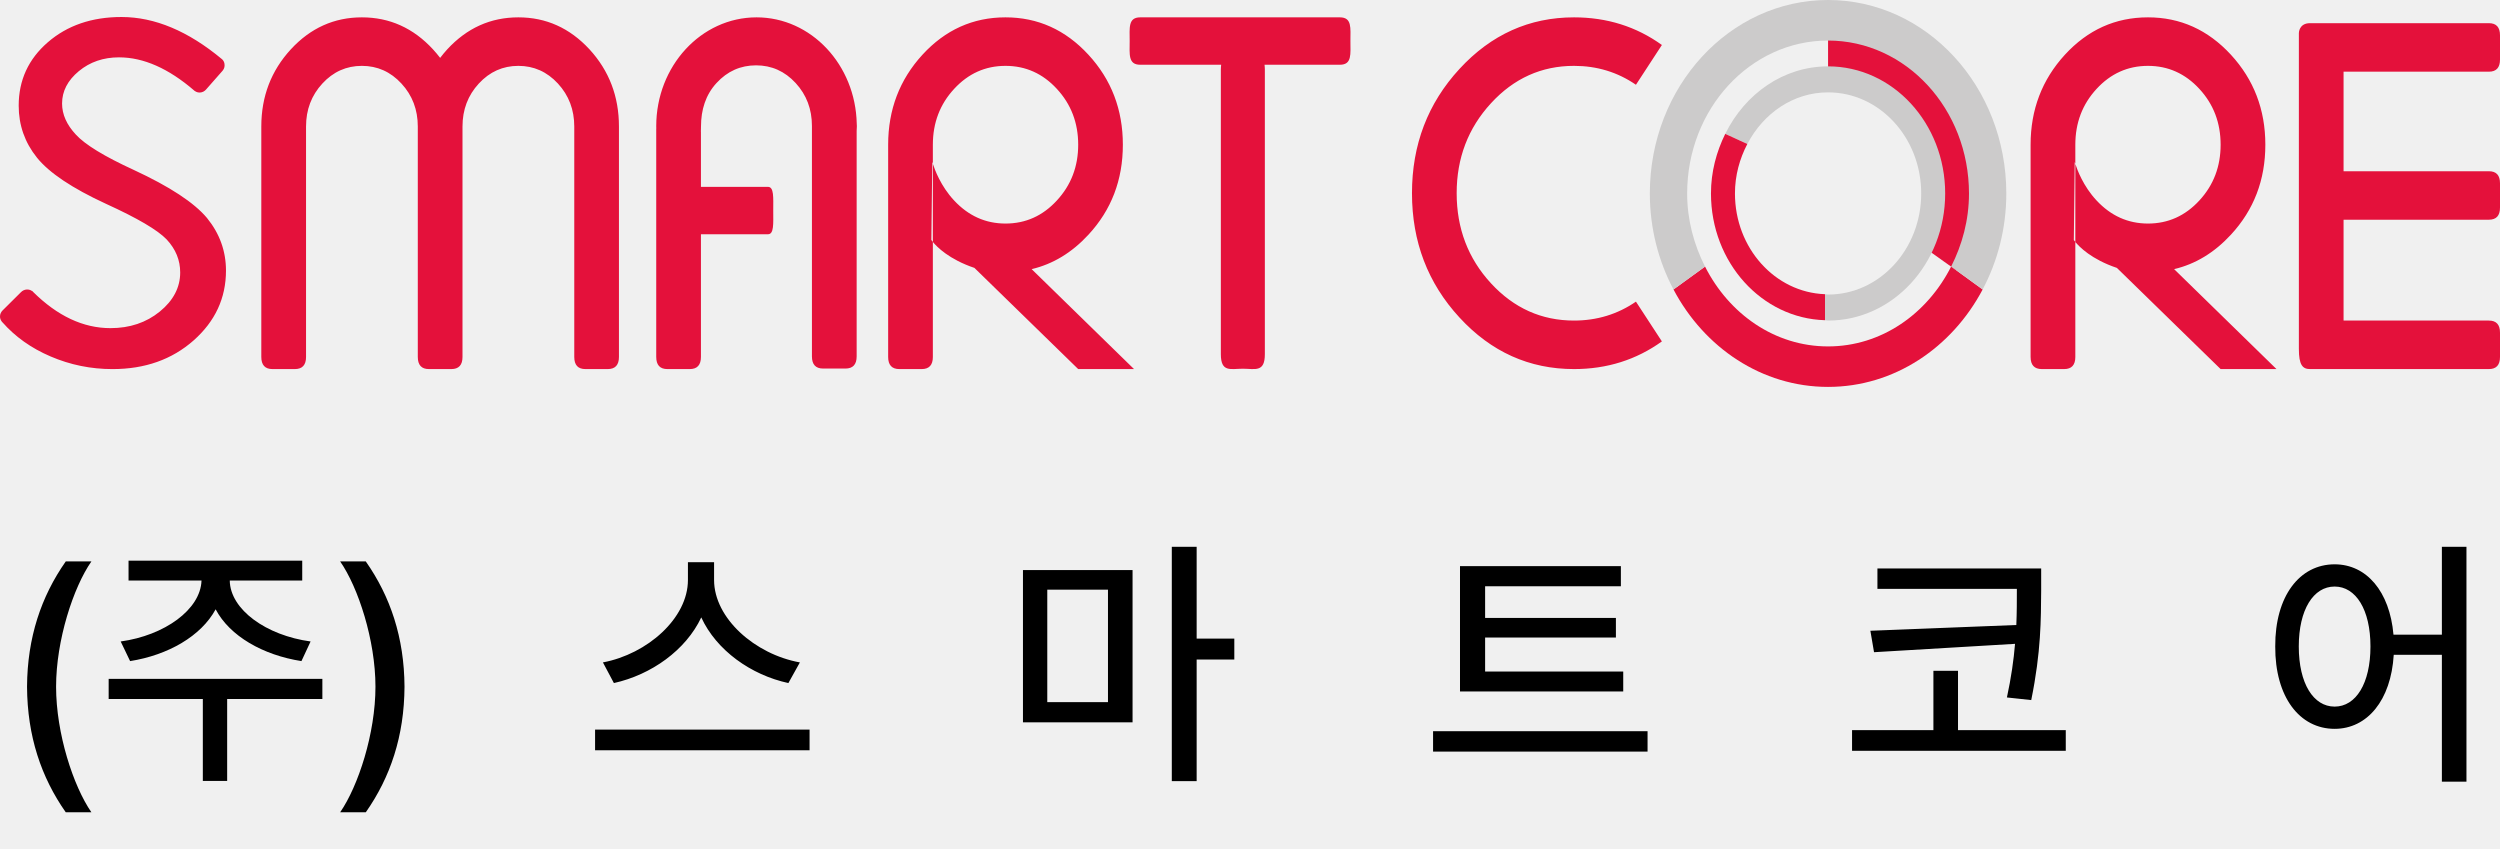
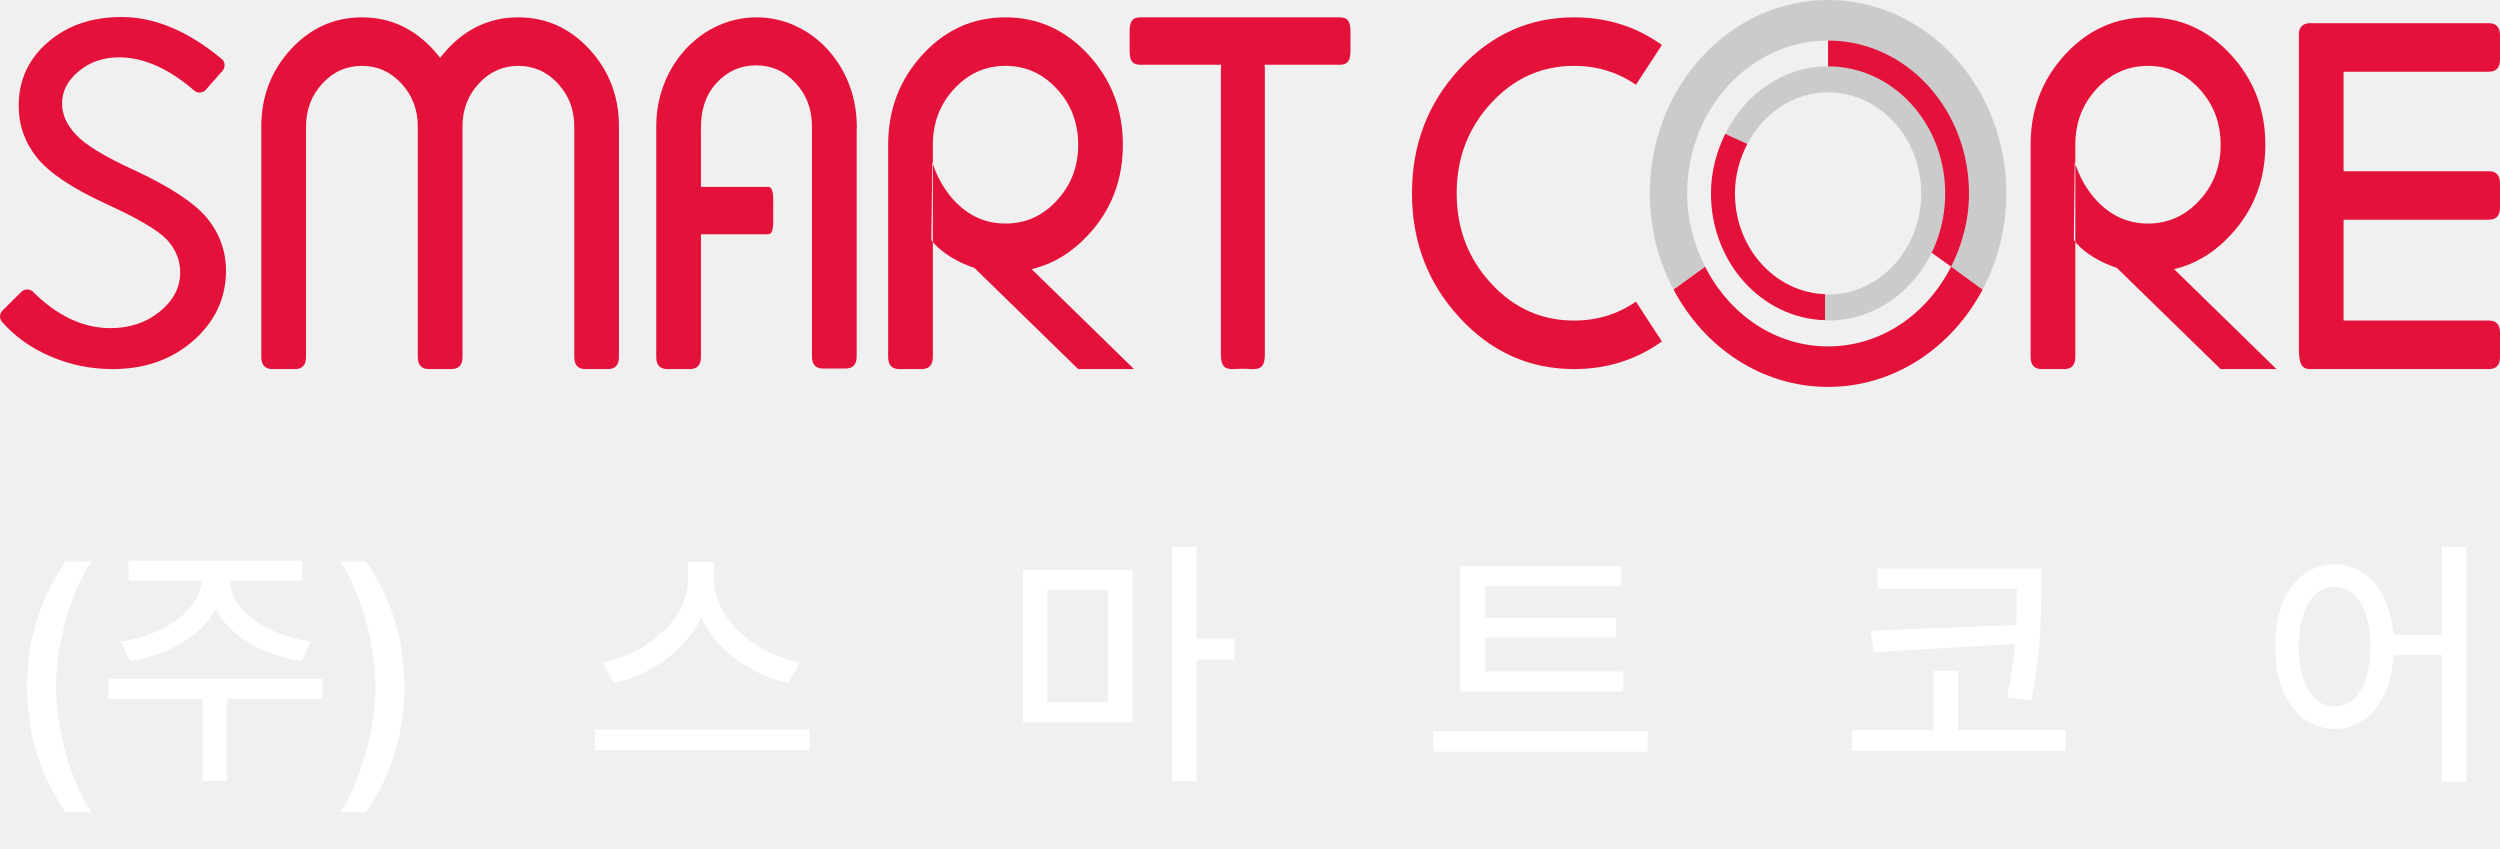
<svg xmlns="http://www.w3.org/2000/svg" width="168" height="57" viewBox="0 0 168 57" fill="none">
-   <path d="M8.163 1.143C10.397 1.143 12.646 2.087 14.91 3.971C14.912 3.974 14.917 3.974 14.921 3.978C14.924 3.98 14.924 3.982 14.928 3.987C15.01 4.06 15.057 4.157 15.08 4.26C15.116 4.429 15.083 4.607 14.96 4.75L13.84 6.023C13.64 6.25 13.309 6.282 13.081 6.107H13.079C13.073 6.101 13.064 6.1 13.059 6.096C13.053 6.09 13.052 6.084 13.046 6.08C11.325 4.598 9.643 3.854 7.998 3.854C6.946 3.854 6.044 4.163 5.297 4.782C4.546 5.404 4.171 6.128 4.171 6.956C4.171 7.686 4.48 8.382 5.097 9.043C5.716 9.72 7.014 10.513 8.995 11.422C11.405 12.539 13.045 13.616 13.91 14.648C14.761 15.695 15.186 16.874 15.186 18.185C15.186 20.033 14.458 21.597 13.007 22.88C11.555 24.161 9.74 24.803 7.561 24.803C6.109 24.803 4.722 24.52 3.401 23.954C2.096 23.397 1.017 22.628 0.158 21.652C0.156 21.652 0.152 21.652 0.149 21.649C0.146 21.646 0.146 21.642 0.142 21.639C0.136 21.633 0.128 21.625 0.119 21.617L0.126 21.614C-0.055 21.403 -0.042 21.077 0.172 20.863L1.415 19.628C1.623 19.421 1.935 19.401 2.151 19.555L2.157 19.55C2.17 19.562 2.181 19.572 2.194 19.583C2.199 19.589 2.207 19.589 2.213 19.595C2.216 19.599 2.216 19.605 2.219 19.611C3.858 21.235 5.592 22.051 7.422 22.051C8.721 22.051 9.828 21.68 10.74 20.936C11.652 20.192 12.109 19.314 12.109 18.308C12.109 17.481 11.806 16.743 11.203 16.095C10.6 15.461 9.239 14.661 7.123 13.697C4.852 12.65 3.303 11.613 2.484 10.594C1.665 9.575 1.256 8.409 1.256 7.1C1.256 5.391 1.909 3.97 3.214 2.84C4.519 1.71 6.169 1.143 8.163 1.143ZM34.835 1.166C36.695 1.166 38.289 1.883 39.613 3.315C40.932 4.752 41.593 6.479 41.593 8.501V23.988C41.593 24.529 41.343 24.802 40.84 24.802H39.339C38.839 24.802 38.591 24.529 38.591 23.988V8.501C38.59 7.371 38.224 6.408 37.493 5.615C36.762 4.823 35.874 4.426 34.835 4.426C33.791 4.426 32.906 4.823 32.176 5.615C31.444 6.408 31.08 7.371 31.08 8.501V23.988C31.08 24.529 30.831 24.802 30.329 24.802H28.823C28.325 24.802 28.076 24.529 28.076 23.988V8.501C28.076 7.371 27.71 6.408 26.977 5.615C26.248 4.823 25.361 4.426 24.318 4.426C23.277 4.426 22.39 4.823 21.662 5.615C20.931 6.408 20.566 7.371 20.566 8.501V23.988C20.566 24.529 20.314 24.802 19.815 24.802H18.309C17.811 24.802 17.56 24.529 17.56 23.988V8.501C17.56 6.479 18.223 4.752 19.544 3.315C20.864 1.883 22.457 1.166 24.318 1.166C26.181 1.166 27.775 1.883 29.096 3.315C29.269 3.503 29.425 3.692 29.578 3.889C29.727 3.692 29.887 3.503 30.056 3.315C31.378 1.883 32.97 1.166 34.835 1.166ZM50.84 1.166C54.511 1.166 57.488 4.351 57.573 8.31C57.575 8.368 57.581 8.424 57.581 8.481C57.581 8.587 57.569 8.688 57.567 8.794V23.951C57.567 24.492 57.315 24.767 56.816 24.767H55.311C54.813 24.767 54.562 24.492 54.562 23.951V8.465C54.562 7.334 54.198 6.373 53.467 5.579C52.736 4.786 51.848 4.391 50.808 4.391C49.765 4.391 48.878 4.786 48.15 5.579C47.419 6.373 47.107 7.378 47.107 8.508C47.107 8.512 47.094 9.042 47.103 8.827V12.557H51.606C52.021 12.557 51.962 13.271 51.962 14.149C51.962 15.03 52.021 15.742 51.606 15.742H47.103V23.986C47.103 24.529 46.852 24.802 46.352 24.802H44.848C44.349 24.802 44.099 24.529 44.099 23.986V8.636C44.099 8.636 44.103 8.636 44.103 8.634C44.103 8.585 44.099 8.533 44.099 8.481C44.099 4.44 47.117 1.166 50.84 1.166ZM67.569 1.166C69.742 1.166 71.599 2.003 73.142 3.677C74.685 5.351 75.456 7.367 75.456 9.725C75.456 12.094 74.685 14.108 73.142 15.773C72.031 16.977 70.759 17.747 69.327 18.086L76.207 24.802H72.455L65.481 18.003C63.766 17.425 62.951 16.58 62.688 16.259V11.008C62.807 11.382 63.215 12.51 64.117 13.472C65.074 14.499 66.219 15.022 67.569 15.023C68.922 15.023 70.073 14.506 71.022 13.472C71.976 12.44 72.455 11.191 72.455 9.725C72.455 8.256 71.976 7.005 71.022 5.974C70.073 4.942 68.922 4.426 67.569 4.426C66.219 4.426 65.067 4.942 64.117 5.974C63.163 7.005 62.688 8.256 62.688 9.725V11.008C62.664 10.93 62.649 10.886 62.648 10.881L62.587 16.13C62.588 16.131 62.621 16.177 62.688 16.259V23.988C62.688 24.529 62.439 24.802 61.939 24.802H60.435C59.933 24.802 59.684 24.529 59.684 23.988V9.725C59.684 7.367 60.454 5.351 61.989 3.677C63.526 2.003 65.386 1.166 67.569 1.166ZM105.774 1.166C107.987 1.166 109.956 1.784 111.679 3.023L109.935 5.696C108.705 4.85 107.316 4.426 105.774 4.426C103.593 4.426 101.732 5.263 100.195 6.937C98.657 8.609 97.888 10.624 97.888 12.982C97.888 15.354 98.657 17.371 100.195 19.039C101.732 20.707 103.593 21.542 105.774 21.542C107.316 21.542 108.705 21.117 109.935 20.27L111.679 22.943C109.956 24.181 107.987 24.802 105.774 24.802C102.772 24.802 100.205 23.648 98.079 21.339C95.949 19.029 94.885 16.244 94.885 12.982C94.885 9.725 95.949 6.939 98.079 4.63C100.205 2.321 102.772 1.166 105.774 1.166ZM144.344 1.166C146.516 1.166 148.373 2.003 149.916 3.677C151.458 5.351 152.231 7.367 152.231 9.725C152.231 12.094 151.458 14.108 149.916 15.773C148.805 16.977 147.534 17.747 146.101 18.086L152.98 24.802H149.226L142.255 18.003C140.538 17.425 139.724 16.58 139.462 16.259V11.013C139.582 11.392 139.992 12.514 140.889 13.472C141.848 14.499 142.993 15.022 144.344 15.023C145.694 15.023 146.847 14.506 147.798 13.472C148.751 12.44 149.226 11.191 149.226 9.725C149.226 8.256 148.751 7.005 147.798 5.974C146.847 4.942 145.694 4.426 144.344 4.426C142.993 4.426 141.839 4.942 140.889 5.974C139.937 7.005 139.462 8.256 139.462 9.725V11.013C139.436 10.932 139.422 10.886 139.421 10.881L139.361 16.13C139.364 16.134 139.397 16.18 139.462 16.259V23.988C139.462 24.529 139.211 24.802 138.713 24.802H137.209C136.709 24.802 136.456 24.529 136.456 23.988V9.725C136.456 7.367 137.227 5.351 138.762 3.677C140.301 2.003 142.158 1.166 144.344 1.166ZM167.251 1.557C167.753 1.557 168 1.829 168 2.373V4.002C168 4.545 167.753 4.818 167.251 4.818H157.488V11.507H167.251C167.753 11.507 168 11.777 168 12.32V13.949C168 14.494 167.753 14.765 167.251 14.765H157.488V21.542H167.251C167.753 21.542 168 21.815 168 22.355V23.988C168 24.529 167.753 24.802 167.251 24.802H155.235C154.735 24.802 154.484 24.529 154.484 23.448V2.223C154.484 2.209 154.49 1.557 155.235 1.557H167.251ZM90.04 1.166C90.864 1.166 90.748 1.88 90.748 2.758C90.748 3.64 90.864 4.351 90.04 4.351H84.977C84.987 4.452 84.998 4.552 84.998 4.655V23.802C84.998 25.048 84.335 24.778 83.52 24.778C82.705 24.778 82.041 25.048 82.041 23.802V4.655C82.041 4.552 82.054 4.452 82.062 4.351H76.622C75.798 4.351 75.914 3.64 75.914 2.758C75.914 1.88 75.798 1.166 76.622 1.166H90.04Z" fill="#E4113B" />
-   <path fill-rule="evenodd" clip-rule="evenodd" d="M131.446 18.154C132.225 16.628 132.668 14.869 132.668 13C132.668 7.114 128.271 2.341 122.846 2.341V5.196C126.819 5.196 130.039 8.691 130.039 13C130.039 14.291 129.749 15.509 129.239 16.582L131.446 18.154Z" fill="#E4113B" />
-   <path fill-rule="evenodd" clip-rule="evenodd" d="M122.846 4.459C119.843 4.459 117.26 6.31 115.936 8.997L117.42 9.678C118.496 7.616 120.509 6.207 122.846 6.207C126.303 6.207 129.105 9.249 129.105 13.002C129.105 16.752 126.303 19.794 122.846 19.794C122.778 19.794 122.711 19.775 122.64 19.77V21.518C122.711 21.52 122.778 21.542 122.846 21.542C127.196 21.542 130.716 17.716 130.716 13.002C130.716 8.284 127.196 4.459 122.846 4.459Z" fill="#CCCBCB" />
-   <path fill-rule="evenodd" clip-rule="evenodd" d="M122.64 19.77C119.283 19.65 116.589 16.674 116.589 13.002C116.589 11.785 116.906 10.663 117.42 9.677L115.936 8.997C115.345 10.197 114.977 11.546 114.977 13.002C114.977 17.641 118.393 21.399 122.64 21.518V19.77Z" fill="#E4113B" />
-   <path fill-rule="evenodd" clip-rule="evenodd" d="M122.845 26C127.294 26 131.169 23.361 133.234 19.453L131.116 17.914C129.506 21.096 126.426 23.279 122.845 23.279C119.265 23.279 116.188 21.096 114.579 17.914L112.459 19.453C114.523 23.361 118.396 26 122.845 26Z" fill="#E4113B" />
-   <path fill-rule="evenodd" clip-rule="evenodd" d="M113.377 13.002C113.377 7.323 117.615 2.725 122.845 2.725C128.078 2.725 132.316 7.323 132.316 13.002C132.316 14.791 131.857 16.448 131.116 17.915L133.234 19.453C134.24 17.55 134.824 15.353 134.824 13.002C134.824 5.82 129.46 0 122.845 0C116.23 0 110.869 5.82 110.869 13.002C110.869 15.353 111.453 17.55 112.459 19.453L114.579 17.915C113.837 16.448 113.377 14.791 113.377 13.002Z" fill="#CCCBCB" />
-   <path d="M1.817 46.148C1.835 42.844 2.767 40.084 4.419 37.728H6.142C4.929 39.469 3.769 43.02 3.769 46.148C3.769 49.295 4.929 52.828 6.142 54.586H4.419C2.767 52.23 1.835 49.471 1.817 46.148ZM21.663 45.621V46.975H15.265V52.477H13.63V46.975H7.302V45.621H21.663ZM20.31 37.676V39.012H15.44C15.467 40.963 17.893 42.703 20.872 43.107L20.257 44.426C17.673 44.022 15.44 42.747 14.491 40.945C13.516 42.747 11.292 44.022 8.743 44.426L8.11 43.107C11.055 42.703 13.48 40.963 13.542 39.012H8.638V37.676H20.31ZM27.183 46.148C27.165 49.471 26.233 52.23 24.581 54.586H22.858C24.071 52.828 25.231 49.295 25.231 46.148C25.231 43.02 24.071 39.469 22.858 37.728H24.581C26.233 40.084 27.165 42.844 27.183 46.148Z" fill="black" />
-   <path d="M47.986 38.977C47.986 41.543 50.729 43.969 53.752 44.514L52.979 45.902C50.465 45.357 48.145 43.705 47.125 41.49C46.088 43.688 43.777 45.34 41.254 45.902L40.516 44.514C43.504 43.951 46.229 41.543 46.229 38.977V37.781H47.986V38.977ZM54.403 49.031V50.42H39.989V49.031H54.403ZM76.108 38.309V48.539H68.743V38.309H76.108ZM70.377 39.627V47.185H74.456V39.627H70.377ZM80.415 36.744V42.914H82.946V44.32H80.415V52.494H78.745V36.744H80.415ZM109.081 45.129V46.465H98.112V38.045H108.923V39.398H99.8V41.525H108.589V42.844H99.8V45.129H109.081ZM110.716 49.137V50.508H96.302V49.137H110.716ZM137.167 38.203V39.68C137.15 41.596 137.167 43.775 136.499 47.045L134.865 46.869C135.155 45.524 135.322 44.338 135.41 43.266L125.935 43.828L125.689 42.387L135.497 42C135.533 41.156 135.533 40.392 135.533 39.68V39.574H126.163V38.203H137.167ZM138.82 49.066V50.455H124.458V49.066H129.925V45.076H131.578V49.066H138.82ZM156.887 37.922C159.022 37.922 160.587 39.732 160.842 42.65H164.094V36.744H165.746V52.529H164.094V44.004H160.859C160.675 47.071 159.075 48.978 156.887 48.978C154.531 48.978 152.879 46.834 152.896 43.441C152.879 40.066 154.531 37.922 156.887 37.922ZM156.887 39.416C155.463 39.416 154.478 40.963 154.478 43.441C154.478 45.938 155.463 47.484 156.887 47.484C158.31 47.484 159.295 45.938 159.295 43.441C159.295 40.963 158.31 39.416 156.887 39.416Z" fill="black" />
+   <path fill-rule="evenodd" clip-rule="evenodd" d="M8.995 11.422C11.406 12.539 13.045 13.616 13.91 14.649C14.761 15.695 15.187 16.874 15.187 18.185C15.187 20.033 14.459 21.597 13.006 22.88C11.554 24.161 9.74 24.802 7.561 24.802C6.109 24.802 4.722 24.52 3.401 23.954C2.097 23.397 1.017 22.629 0.158 21.652C0.157 21.652 0.157 21.652 0.156 21.652C0.154 21.652 0.152 21.651 0.149 21.649C0.148 21.648 0.147 21.646 0.146 21.644C0.145 21.642 0.144 21.64 0.143 21.638C0.14 21.636 0.138 21.634 0.135 21.631C0.131 21.627 0.126 21.622 0.12 21.617L0.126 21.615C-0.055 21.404 -0.042 21.077 0.172 20.863L1.415 19.628C1.623 19.421 1.935 19.401 2.152 19.555L2.157 19.549C2.17 19.562 2.182 19.572 2.194 19.583C2.197 19.586 2.2 19.588 2.204 19.589C2.207 19.591 2.21 19.592 2.213 19.595C2.215 19.598 2.216 19.6 2.217 19.603C2.217 19.605 2.218 19.608 2.22 19.611C3.858 21.235 5.593 22.051 7.422 22.051C8.722 22.051 9.827 21.68 10.74 20.937C11.652 20.192 12.109 19.315 12.109 18.308C12.109 17.481 11.807 16.744 11.204 16.095C10.6 15.462 9.239 14.662 7.123 13.697C4.852 12.65 3.303 11.614 2.484 10.594C1.665 9.575 1.256 8.409 1.256 7.1C1.256 5.391 1.909 3.97 3.214 2.84C4.52 1.71 6.169 1.143 8.163 1.143C10.397 1.143 12.646 2.087 14.91 3.971C14.911 3.973 14.913 3.974 14.915 3.975C14.917 3.976 14.919 3.976 14.921 3.978C14.923 3.98 14.924 3.981 14.925 3.984C14.926 3.985 14.926 3.986 14.927 3.987C15.01 4.061 15.057 4.157 15.08 4.26C15.116 4.428 15.083 4.607 14.96 4.75L13.84 6.024C13.64 6.25 13.309 6.283 13.081 6.107H13.079C13.075 6.104 13.071 6.102 13.067 6.1C13.064 6.099 13.062 6.098 13.059 6.096C13.057 6.093 13.055 6.091 13.054 6.088C13.052 6.085 13.05 6.082 13.046 6.08C11.326 4.597 9.643 3.853 7.998 3.853C6.946 3.853 6.045 4.163 5.297 4.782C4.546 5.404 4.17 6.128 4.17 6.956C4.17 7.686 4.48 8.382 5.097 9.043C5.716 9.72 7.014 10.513 8.995 11.422ZM109.935 5.696C108.705 4.85 107.317 4.426 105.775 4.426C103.594 4.426 101.732 5.263 100.195 6.937C98.657 8.609 97.889 10.624 97.889 12.982C97.889 15.354 98.657 17.371 100.195 19.039C101.732 20.707 103.594 21.542 105.775 21.542C107.317 21.542 108.705 21.118 109.935 20.27L111.68 22.944C109.957 24.182 107.988 24.801 105.775 24.801C102.772 24.801 100.205 23.648 98.079 21.339C95.949 19.029 94.885 16.244 94.885 12.982C94.885 9.725 95.949 6.939 98.079 4.63C100.205 2.32 102.772 1.166 105.775 1.166C107.988 1.166 109.957 1.784 111.68 3.023L109.935 5.696ZM20.566 8.501V23.988C20.566 24.529 20.314 24.802 19.815 24.802H18.31C17.812 24.802 17.56 24.529 17.56 23.988V8.501C17.56 6.479 18.223 4.752 19.544 3.315C20.865 1.883 22.457 1.166 24.318 1.166C26.182 1.166 27.775 1.883 29.096 3.315C29.269 3.503 29.425 3.691 29.578 3.888C29.728 3.691 29.887 3.503 30.056 3.315C31.379 1.883 32.971 1.166 34.835 1.166C36.696 1.166 38.289 1.883 39.614 3.315C40.932 4.752 41.594 6.479 41.594 8.501V23.988C41.594 24.529 41.343 24.802 40.84 24.802H39.339C38.84 24.802 38.591 24.529 38.591 23.988V8.501C38.591 7.371 38.225 6.408 37.493 5.615C36.763 4.823 35.875 4.426 34.835 4.426C33.791 4.426 32.906 4.823 32.176 5.615C31.444 6.408 31.08 7.371 31.08 8.501V23.988C31.08 24.529 30.831 24.802 30.329 24.802H28.824C28.326 24.802 28.076 24.529 28.076 23.988V8.501C28.076 7.371 27.711 6.408 26.978 5.615C26.248 4.823 25.361 4.426 24.318 4.426C23.277 4.426 22.39 4.823 21.662 5.615C20.932 6.408 20.566 7.371 20.566 8.501ZM139.42 10.88L139.361 16.13C139.361 16.13 139.392 16.179 139.462 16.264V23.988C139.462 24.529 139.211 24.802 138.713 24.802H137.209C136.709 24.802 136.456 24.529 136.456 23.988V9.725C136.456 7.367 137.227 5.351 138.763 3.677C140.301 2.002 142.159 1.166 144.345 1.166C146.516 1.166 148.373 2.002 149.916 3.677C151.458 5.351 152.231 7.367 152.231 9.725C152.231 12.094 151.458 14.108 149.916 15.773C148.805 16.977 147.533 17.747 146.101 18.086L152.98 24.802H149.227L142.255 18.003C140.543 17.427 139.727 16.588 139.462 16.264V11.02C139.585 11.405 139.996 12.52 140.889 13.472C141.848 14.499 142.993 15.023 144.345 15.023C145.695 15.023 146.847 14.506 147.798 13.472C148.752 12.44 149.227 11.191 149.227 9.725C149.227 8.256 148.752 7.006 147.798 5.974C146.847 4.942 145.695 4.426 144.345 4.426C142.993 4.426 141.839 4.942 140.889 5.974C139.937 7.006 139.462 8.256 139.462 9.725V11.02C139.433 10.931 139.42 10.88 139.42 10.88ZM62.587 16.13L62.649 10.88C62.649 10.88 62.661 10.929 62.688 11.015V16.264C62.619 16.179 62.587 16.13 62.587 16.13ZM62.688 23.988V16.264C62.954 16.587 63.771 17.427 65.481 18.003L72.455 24.802H76.207L69.328 18.086C70.76 17.747 72.032 16.977 73.142 15.773C74.685 14.108 75.456 12.094 75.456 9.725C75.456 7.367 74.685 5.351 73.142 3.677C71.599 2.002 69.743 1.166 67.57 1.166C65.386 1.166 63.526 2.002 61.989 3.677C60.454 5.351 59.684 7.367 59.684 9.725V23.988C59.684 24.529 59.933 24.802 60.435 24.802H61.939C62.439 24.802 62.688 24.529 62.688 23.988ZM64.118 13.472C63.221 12.515 62.81 11.395 62.688 11.015V9.725C62.688 8.256 63.163 7.006 64.118 5.974C65.068 4.942 66.219 4.426 67.57 4.426C68.923 4.426 70.074 4.942 71.022 5.974C71.977 7.006 72.455 8.256 72.455 9.725C72.455 11.191 71.977 12.44 71.022 13.472C70.074 14.506 68.923 15.023 67.57 15.023C66.219 15.023 65.074 14.499 64.118 13.472ZM167.251 1.557H155.235C154.484 1.557 154.484 2.22 154.484 2.223V23.448C154.484 24.529 154.734 24.802 155.235 24.802H167.251C167.753 24.802 168 24.529 168 23.988V22.356C168 21.815 167.753 21.542 167.251 21.542H157.488V14.764H167.251C167.753 14.764 168 14.494 168 13.949V12.32C168 11.777 167.753 11.507 167.251 11.507H157.488V4.819H167.251C167.753 4.819 168 4.545 168 4.002V2.373C168 1.829 167.753 1.557 167.251 1.557ZM51.962 14.15C51.962 14.251 51.963 14.35 51.964 14.446C51.969 15.185 51.974 15.742 51.606 15.742H47.104V23.986C47.104 24.529 46.853 24.802 46.353 24.802H44.849C44.349 24.802 44.1 24.529 44.1 23.986V8.636C44.1 8.636 44.101 8.636 44.102 8.636C44.102 8.635 44.103 8.635 44.103 8.633C44.103 8.609 44.102 8.585 44.101 8.56L44.101 8.56C44.101 8.534 44.1 8.508 44.1 8.482C44.1 4.44 47.117 1.166 50.84 1.166C54.511 1.166 57.488 4.351 57.573 8.309C57.574 8.335 57.575 8.36 57.577 8.384C57.579 8.417 57.581 8.449 57.581 8.482C57.581 8.538 57.578 8.594 57.575 8.649L57.575 8.65C57.572 8.697 57.569 8.745 57.568 8.794V23.951C57.568 24.492 57.315 24.767 56.817 24.767H55.312C54.813 24.767 54.563 24.492 54.563 23.951V14.578V8.464C54.563 7.334 54.198 6.374 53.467 5.579C52.736 4.786 51.849 4.39 50.809 4.39C49.765 4.39 48.878 4.786 48.15 5.579C47.419 6.374 47.107 7.378 47.107 8.508C47.107 8.508 47.095 9.043 47.104 8.827V12.557H51.606C51.974 12.557 51.969 13.116 51.964 13.854C51.963 13.95 51.962 14.049 51.962 14.15ZM75.915 2.758C75.915 2.858 75.913 2.956 75.912 3.051C75.9 3.792 75.892 4.351 76.622 4.351H82.062C82.061 4.362 82.06 4.374 82.059 4.385C82.058 4.398 82.057 4.411 82.056 4.424V4.424C82.049 4.501 82.041 4.577 82.041 4.655V23.802C82.041 24.851 82.511 24.826 83.147 24.791C83.266 24.785 83.391 24.778 83.52 24.778C83.649 24.778 83.775 24.785 83.894 24.791C84.528 24.826 84.998 24.851 84.998 23.802V4.655C84.998 4.553 84.988 4.455 84.978 4.356L84.978 4.356L84.978 4.351H90.04C90.771 4.351 90.762 3.792 90.751 3.051C90.75 2.956 90.748 2.858 90.748 2.758C90.748 2.658 90.75 2.561 90.751 2.466V2.466C90.762 1.727 90.771 1.166 90.04 1.166H76.622C75.891 1.166 75.9 1.727 75.912 2.466V2.466C75.913 2.561 75.915 2.658 75.915 2.758Z" fill="#E4113B" />
+   <path fill-rule="evenodd" clip-rule="evenodd" d="M131.445 18.153C132.225 16.627 132.668 14.868 132.668 12.999C132.668 7.113 128.271 2.34 122.846 2.34V5.195C126.819 5.195 130.038 8.69 130.038 12.999C130.038 14.29 129.749 15.508 129.238 16.581L131.445 18.153Z" fill="#E4113B" />
+   <path fill-rule="evenodd" clip-rule="evenodd" d="M122.846 4.459C119.843 4.459 117.259 6.31 115.936 8.997L117.42 9.678C118.496 7.616 120.509 6.207 122.846 6.207C126.303 6.207 129.105 9.249 129.105 13.002C129.105 16.752 126.303 19.794 122.846 19.794C122.777 19.794 122.711 19.775 122.64 19.77V21.518C122.711 21.52 122.777 21.542 122.846 21.542C127.196 21.542 130.716 17.716 130.716 13.002C130.716 8.284 127.196 4.459 122.846 4.459Z" fill="#CCCBCB" />
+   <path fill-rule="evenodd" clip-rule="evenodd" d="M122.64 19.769C119.283 19.649 116.589 16.673 116.589 13.001C116.589 11.784 116.906 10.662 117.42 9.676L115.936 8.996C115.345 10.196 114.977 11.545 114.977 13.001C114.977 17.64 118.393 21.398 122.64 21.517V19.769Z" fill="#E4113B" />
+   <path fill-rule="evenodd" clip-rule="evenodd" d="M122.845 26C127.293 26 131.169 23.361 133.234 19.453L131.116 17.914C129.506 21.096 126.426 23.279 122.845 23.279C119.265 23.279 116.188 21.096 114.579 17.914L112.459 19.453C114.523 23.361 118.396 26 122.845 26Z" fill="#E4113B" />
+   <path fill-rule="evenodd" clip-rule="evenodd" d="M113.377 13.002C113.377 7.323 117.615 2.725 122.845 2.725C128.078 2.725 132.316 7.323 132.316 13.002C132.316 14.791 131.857 16.448 131.116 17.915L133.234 19.453C134.24 17.55 134.824 15.353 134.824 13.002C134.824 5.82 129.459 0 122.845 0C116.23 0 110.869 5.82 110.869 13.002C110.869 15.353 111.453 17.55 112.459 19.453L114.579 17.915C113.837 16.448 113.377 14.791 113.377 13.002Z" fill="#CCCBCB" />
+   <path d="M1.817 46.148C1.835 42.844 2.767 40.084 4.419 37.728H6.142C4.929 39.469 3.769 43.02 3.769 46.148C3.769 49.295 4.929 52.828 6.142 54.586H4.419C2.767 52.23 1.835 49.471 1.817 46.148ZM21.663 45.621V46.975H15.265V52.477H13.63V46.975H7.302V45.621H21.663ZM20.31 37.676V39.012H15.44C15.467 40.963 17.893 42.703 20.872 43.107L20.257 44.426C17.673 44.022 15.44 42.747 14.491 40.945C13.516 42.747 11.292 44.022 8.743 44.426L8.11 43.107C11.055 42.703 13.48 40.963 13.542 39.012H8.638V37.676H20.31ZM27.183 46.148C27.165 49.471 26.233 52.23 24.581 54.586H22.858C24.071 52.828 25.231 49.295 25.231 46.148C25.231 43.02 24.071 39.469 22.858 37.728H24.581C26.233 40.084 27.165 42.844 27.183 46.148Z" fill="white" />
+   <path d="M47.986 38.977C47.986 41.543 50.729 43.969 53.752 44.514L52.979 45.902C50.465 45.357 48.145 43.705 47.125 41.49C46.088 43.688 43.777 45.34 41.254 45.902L40.516 44.514C43.504 43.951 46.229 41.543 46.229 38.977V37.781H47.986V38.977ZM54.403 49.031V50.42H39.989V49.031H54.403ZM76.108 38.309V48.539H68.743V38.309H76.108ZM70.377 39.627V47.185H74.456V39.627H70.377ZM80.415 36.744V42.914H82.946V44.32H80.415V52.494H78.745V36.744H80.415ZM109.081 45.129V46.465H98.112V38.045H108.923V39.398H99.8V41.525H108.589V42.844H99.8V45.129H109.081ZM110.716 49.137V50.508H96.302V49.137H110.716ZM137.167 38.203V39.68C137.15 41.596 137.167 43.775 136.499 47.045L134.865 46.869C135.155 45.524 135.322 44.338 135.41 43.266L125.935 43.828L125.689 42.387L135.497 42C135.533 41.156 135.533 40.392 135.533 39.68V39.574H126.163V38.203H137.167ZM138.82 49.066V50.455H124.458V49.066H129.925V45.076H131.578V49.066H138.82ZM156.887 37.922C159.022 37.922 160.587 39.732 160.842 42.65H164.094V36.744H165.746V52.529H164.094V44.004H160.859C160.675 47.071 159.075 48.978 156.887 48.978C154.531 48.978 152.879 46.834 152.896 43.441C152.879 40.066 154.531 37.922 156.887 37.922ZM156.887 39.416C155.463 39.416 154.478 40.963 154.478 43.441C154.478 45.938 155.463 47.484 156.887 47.484C158.31 47.484 159.295 45.938 159.295 43.441C159.295 40.963 158.31 39.416 156.887 39.416Z" fill="white" />
</svg>
